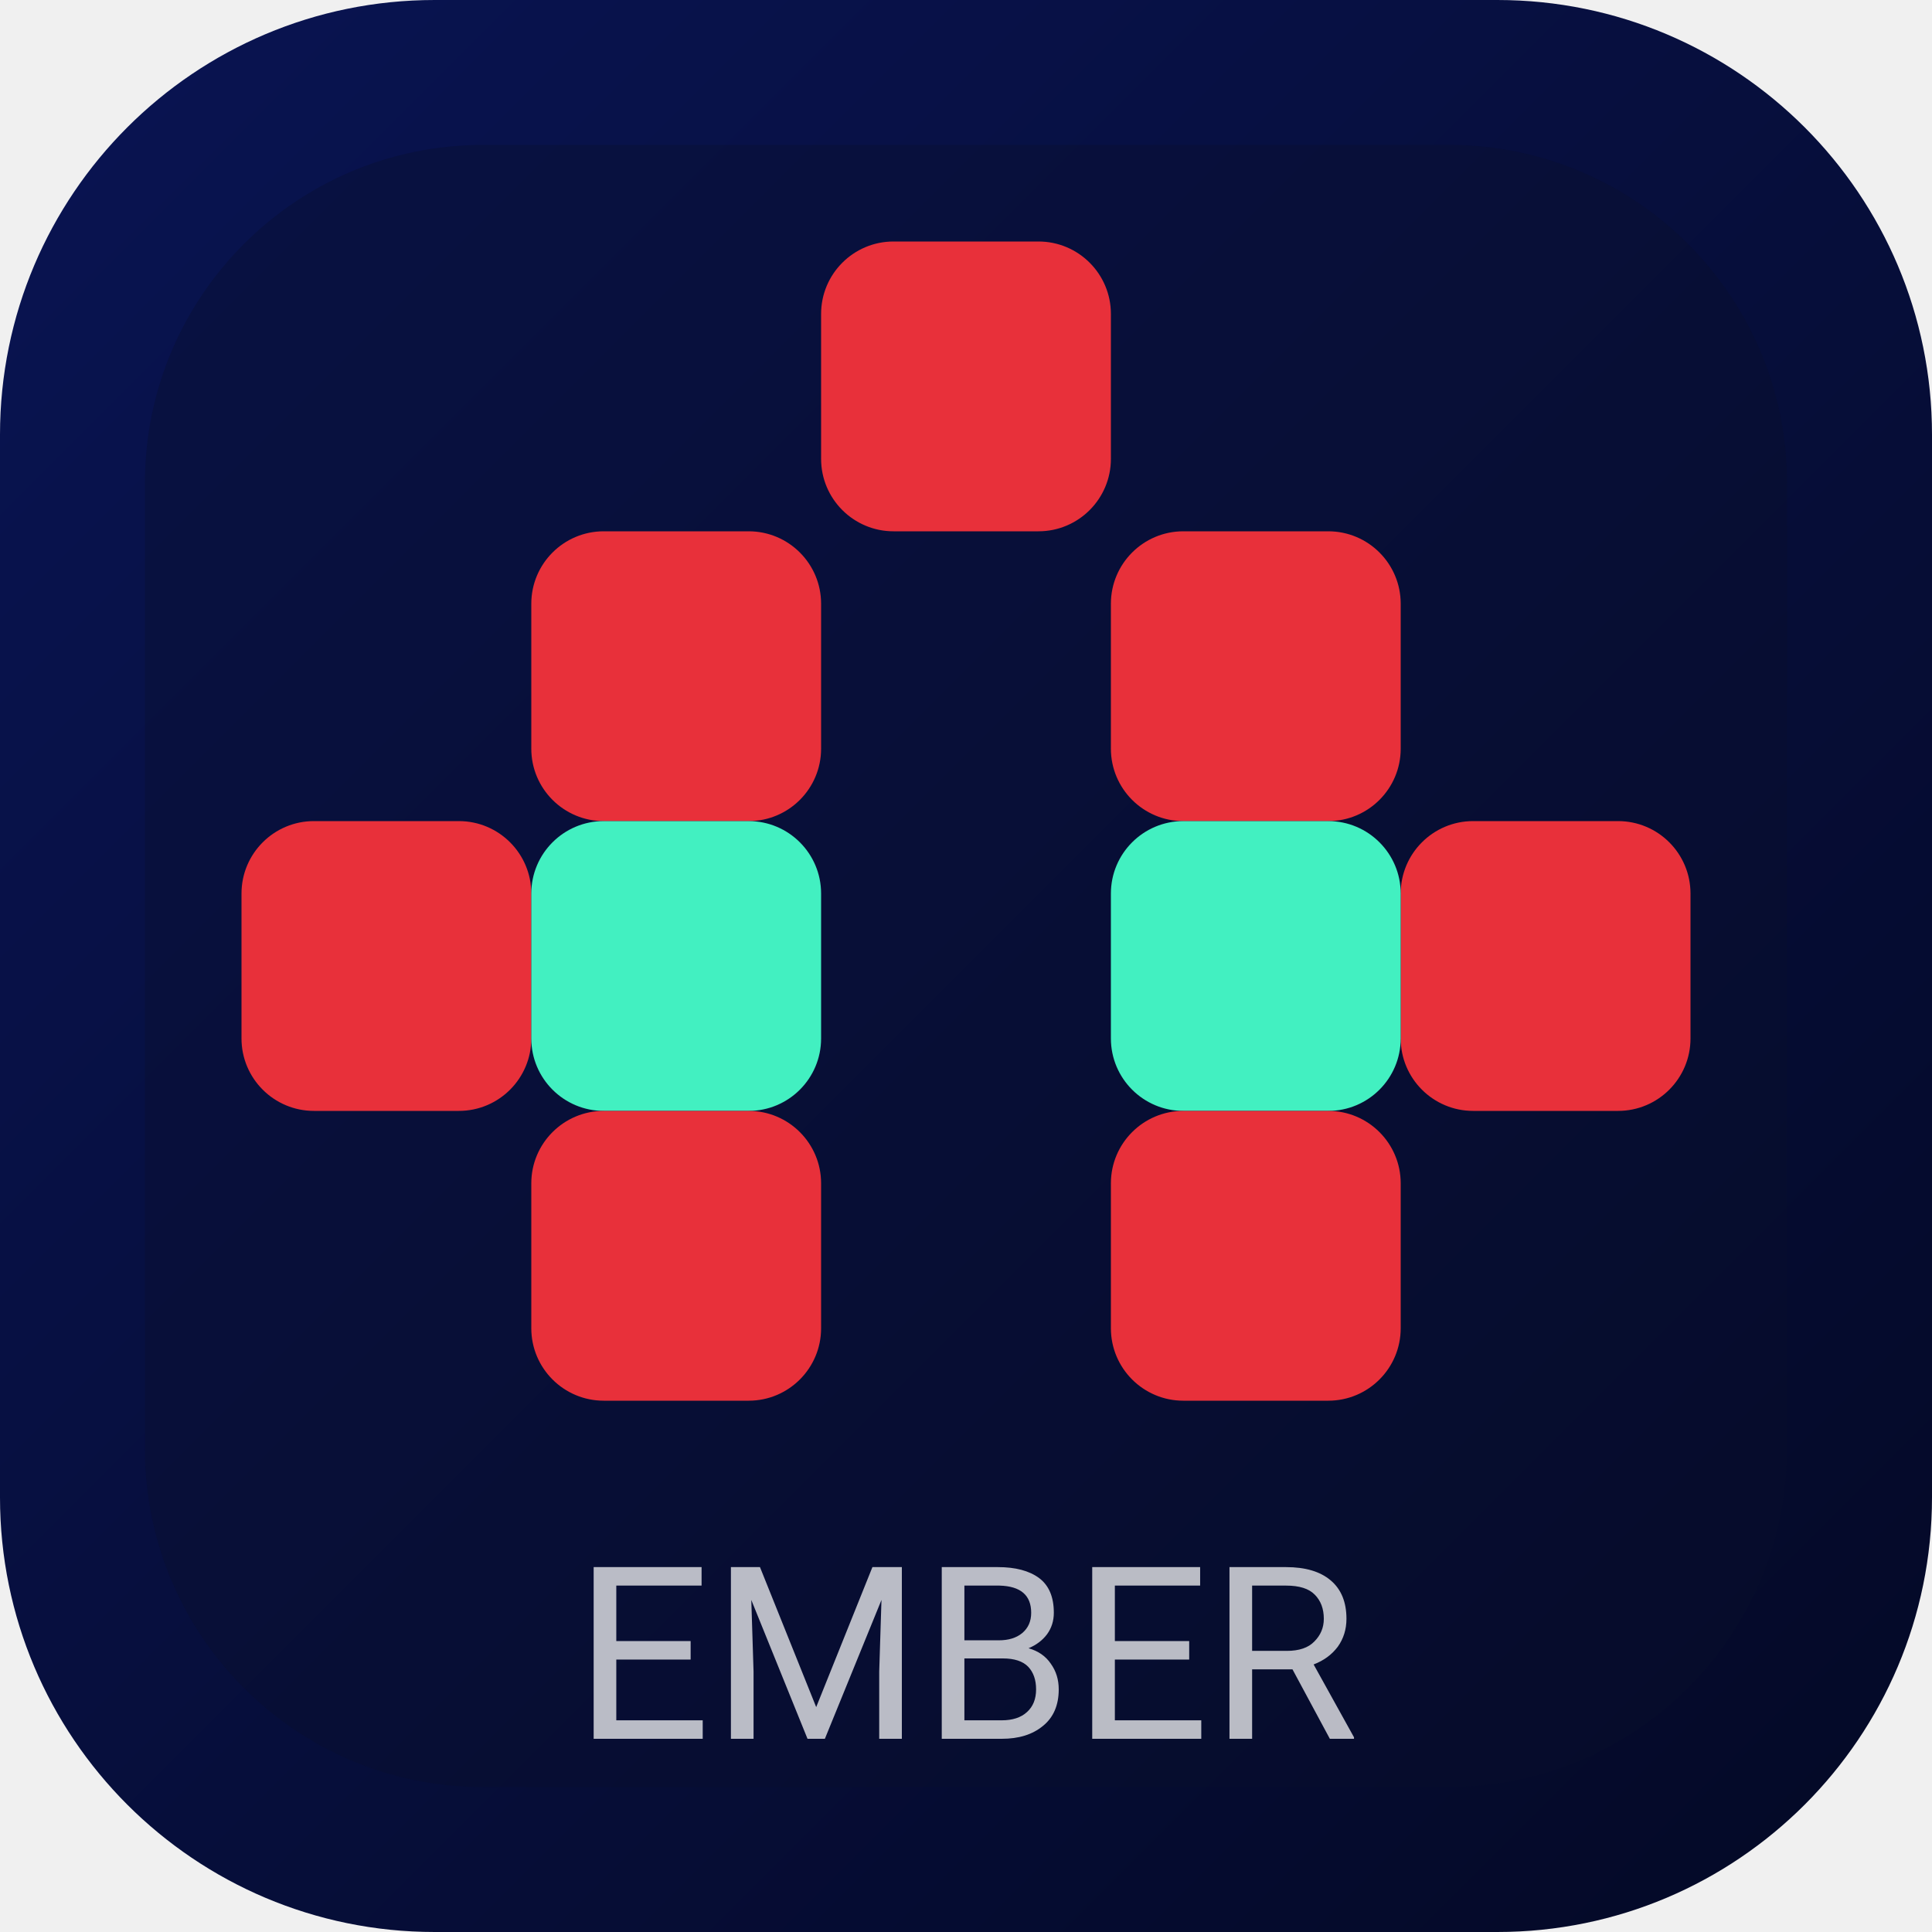
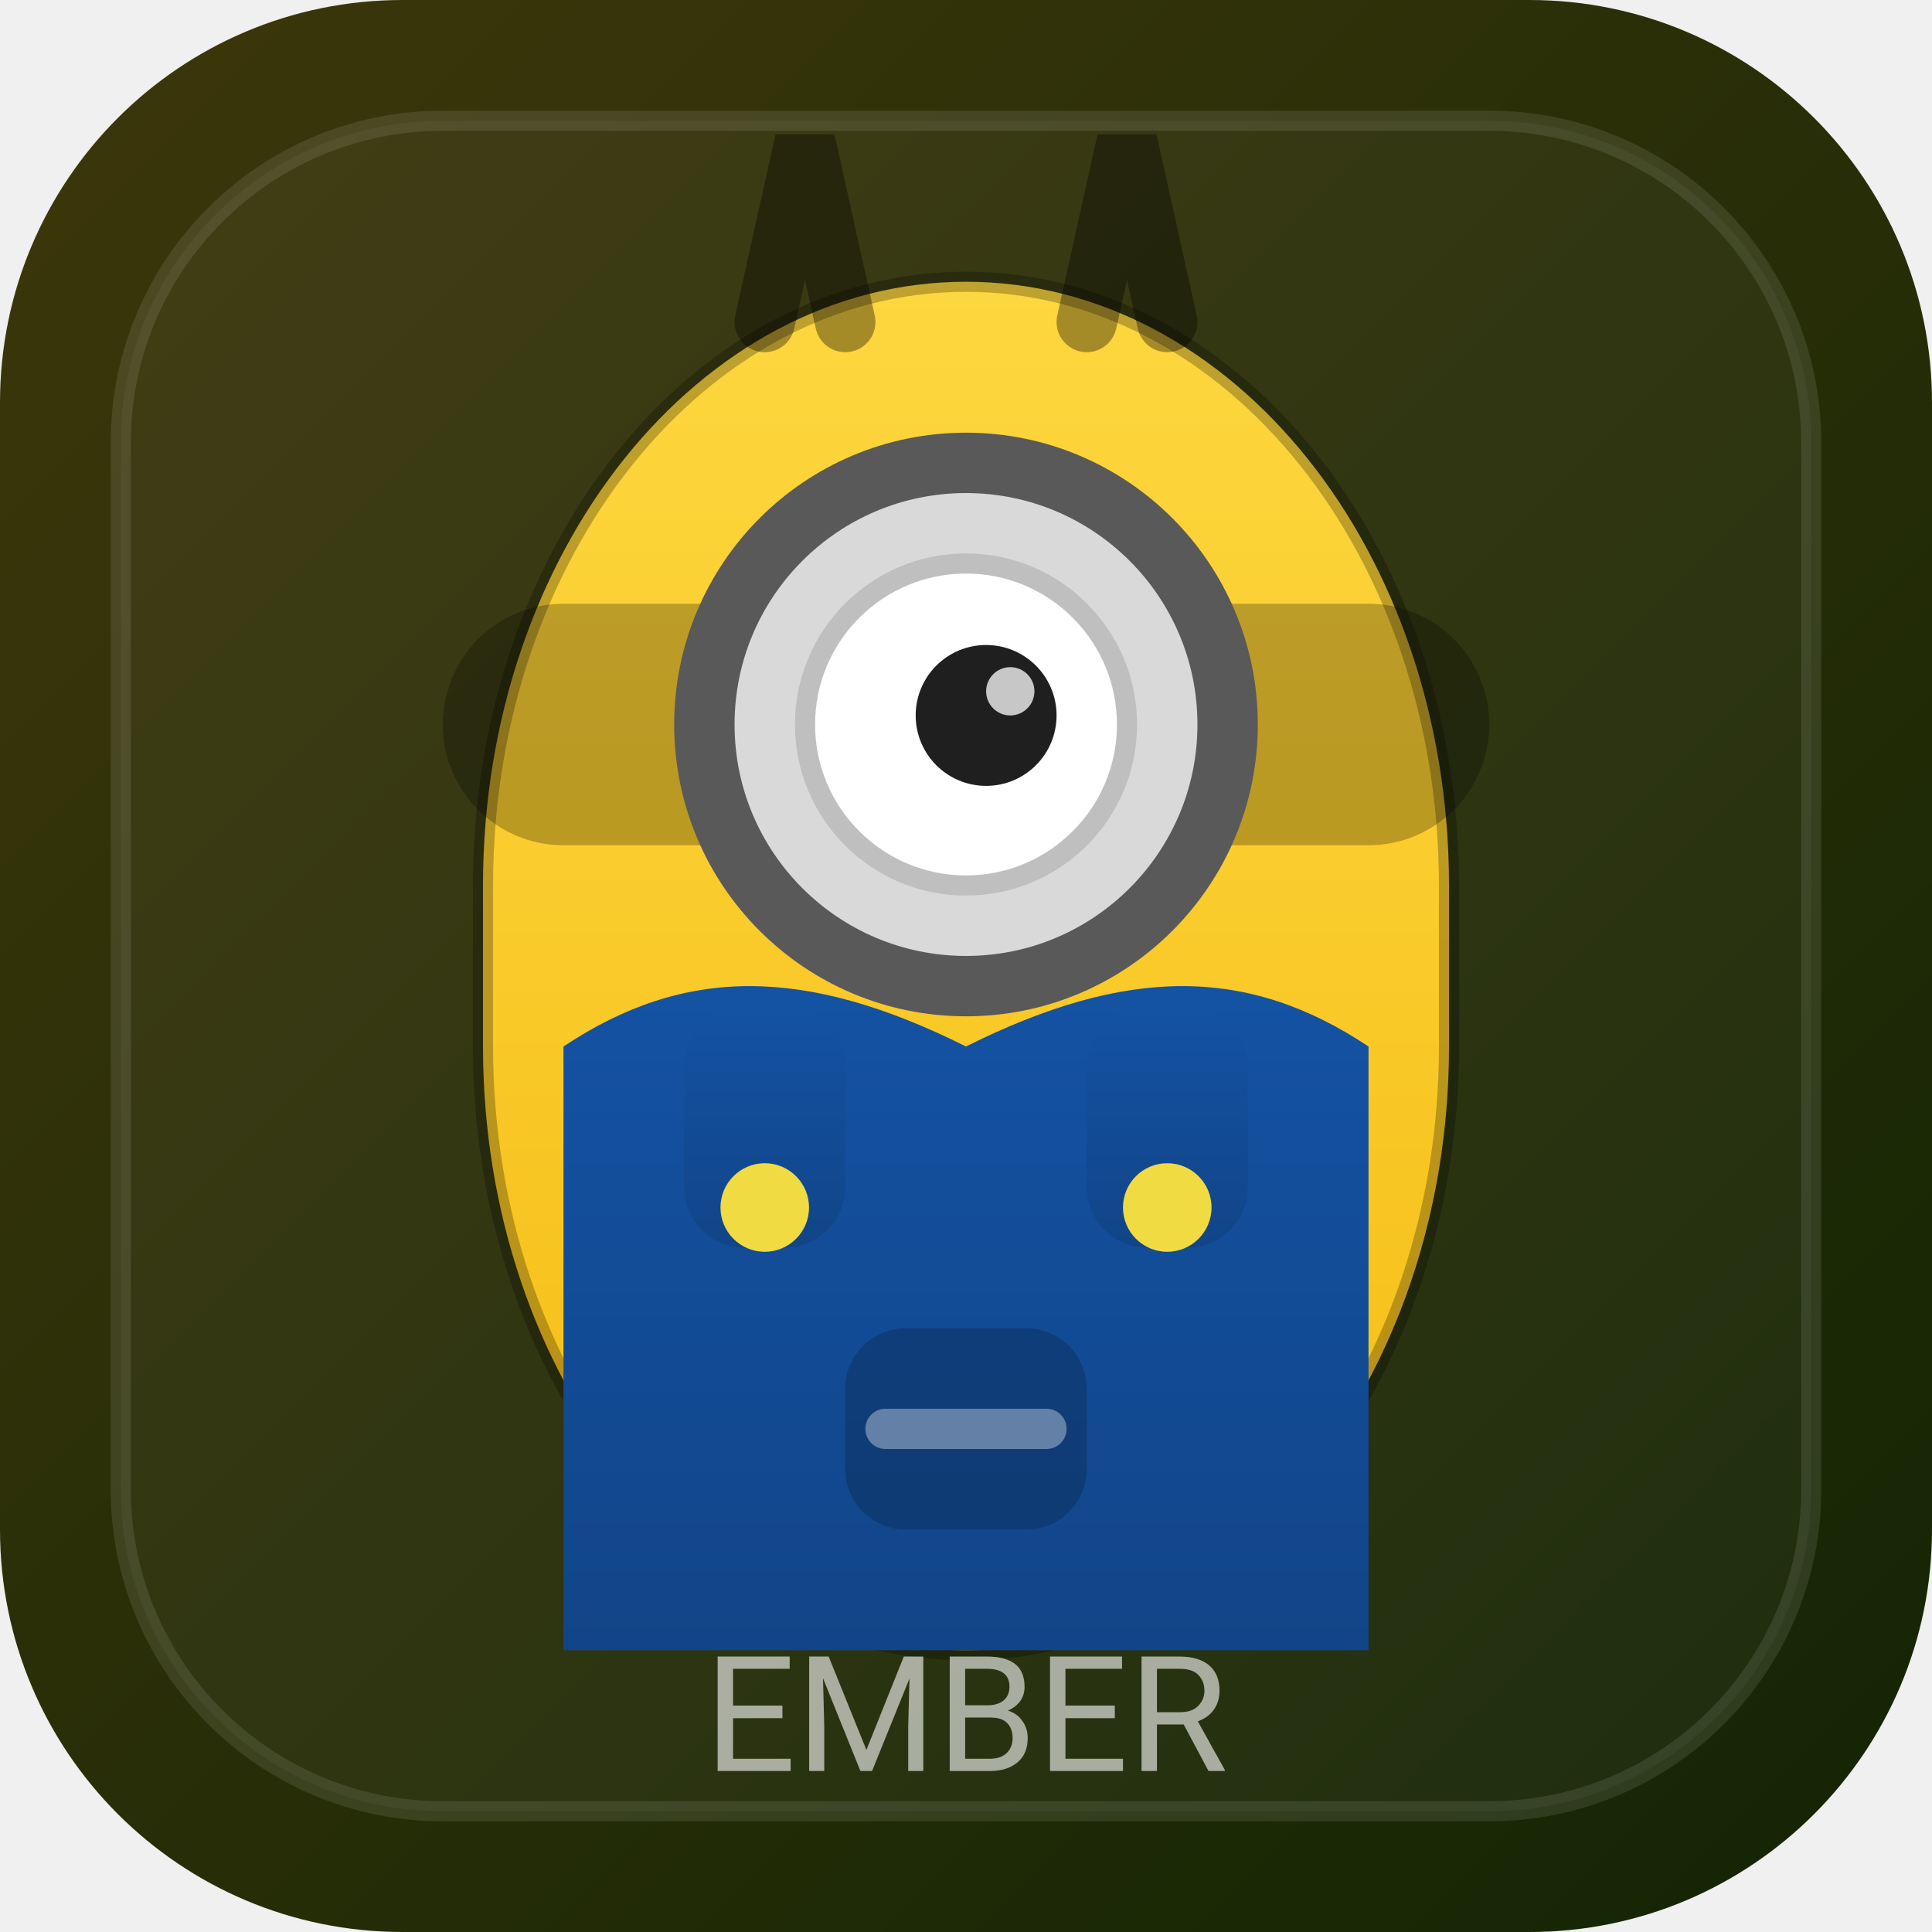
- <svg xmlns="http://www.w3.org/2000/svg" width="80" height="80" viewBox="0 0 80 80">
+ <svg xmlns="http://www.w3.org/2000/svg" width="96" height="96" viewBox="0 0 96 96">
  <defs>
-     <linearGradient id="g" x1="0" y1="0" x2="1" y2="1">
-       <stop offset="0" stop-color="hsl(231 80% 18%)" />
-       <stop offset="1" stop-color="hsl(231 80% 8%)" />
+     <linearGradient id="bg" x1="0" y1="0" x2="1" y2="1">
+       <stop offset="0" stop-color="hsl(53 70% 14%)" />
+       <stop offset="1" stop-color="hsl(93 80% 8%)" />
+     </linearGradient>
+     <linearGradient id="body" x1="0" y1="0" x2="0" y2="1">
+       <stop offset="0" stop-color="hsl(48 98% 62%)" />
+       <stop offset="1" stop-color="hsl(45 92% 52%)" />
+     </linearGradient>
+     <linearGradient id="denim" x1="0" y1="0" x2="0" y2="1">
+       <stop offset="0" stop-color="hsl(214 78% 36%)" />
+       <stop offset="1" stop-color="hsl(214 78% 30%)" />
    </linearGradient>
  </defs>
-   <rect x="0" y="0" width="80" height="80" rx="18" fill="url(#g)" />
-   <rect x="6" y="6" width="68" height="68" rx="14" fill="hsl(231 70% 10%)" opacity="0.35" />
-   <rect x="34" y="10" width="12" height="12" rx="3" fill="hsl(357 80% 55%)" />
-   <rect x="22" y="22" width="12" height="12" rx="3" fill="hsl(357 80% 55%)" />
-   <rect x="46" y="22" width="12" height="12" rx="3" fill="hsl(357 80% 55%)" />
-   <rect x="10" y="34" width="12" height="12" rx="3" fill="hsl(357 80% 55%)" />
-   <rect x="58" y="34" width="12" height="12" rx="3" fill="hsl(357 80% 55%)" />
-   <rect x="22" y="34" width="12" height="12" rx="3" fill="hsl(164 85% 60%)" />
-   <rect x="46" y="34" width="12" height="12" rx="3" fill="hsl(164 85% 60%)" />
-   <rect x="22" y="46" width="12" height="12" rx="3" fill="hsl(357 80% 55%)" />
-   <rect x="46" y="46" width="12" height="12" rx="3" fill="hsl(357 80% 55%)" />
-   <text x="40" y="72" text-anchor="middle" font-family="ui-sans-serif, system-ui, -apple-system, Segoe UI, Roboto, Helvetica, Arial" font-size="10" fill="rgba(255,255,255,0.72)">EMBER</text>
+   <rect x="0" y="0" width="96" height="96" rx="20" fill="url(#bg)" />
+   <rect x="6" y="6" width="84" height="84" rx="16" fill="rgba(255,255,255,0.04)" stroke="rgba(255,255,255,0.10)" />
+   <rect x="24" y="14" width="48" height="68" rx="30" fill="url(#body)" stroke="rgba(0,0,0,0.25)" />
+   <path d="M 38 16 L 40 7 L 42 16 M 54 16 L 56 7 L 58 16" stroke="rgba(0,0,0,0.35)" stroke-width="3" stroke-linecap="round" fill="none" />
+   <rect x="22" y="30" width="52" height="12" rx="6" fill="rgba(0,0,0,0.25)" />
+   <circle cx="48" cy="36" r="13" fill="hsl(0 0% 85%)" stroke="hsl(0 0% 35%)" stroke-width="3" />
+   <circle cx="48" cy="36" r="8" fill="white" stroke="hsl(0 0% 75%)" stroke-width="1" />
+   <circle cx="49" cy="35.55" r="3.5" fill="hsl(0 0% 12%)" />
+   <circle cx="50.2" cy="34.35" r="1.2" fill="rgba(255,255,255,0.75)" />
+   <path d="M 40 60 Q 48 59 56 60" stroke="rgba(0,0,0,0.45)" stroke-width="3" stroke-linecap="round" fill="none" />
+   <path d="M 28 52 C 34 48 40 48 48 52 C 56 48 62 48 68 52 L 68 82 L 28 82 Z" fill="url(#denim)" />
+   <rect x="34" y="50" width="8" height="12" rx="3" fill="url(#denim)" />
+   <rect x="54" y="50" width="8" height="12" rx="3" fill="url(#denim)" />
+   <circle cx="38" cy="60" r="2.2" fill="hsl(53 85% 60%)" />
+   <circle cx="58" cy="60" r="2.2" fill="hsl(53 85% 60%)" />
+   <rect x="42" y="66" width="12" height="10" rx="3" fill="rgba(0,0,0,0.18)" />
+   <path d="M 44 71 L 52 71" stroke="rgba(255,255,255,0.35)" stroke-width="2" stroke-linecap="round" />
+   <text x="48" y="88" text-anchor="middle" font-family="ui-sans-serif, system-ui, -apple-system, Segoe UI, Roboto, Helvetica, Arial" font-size="8" fill="rgba(255,255,255,0.60)">EMBER</text>
</svg>
